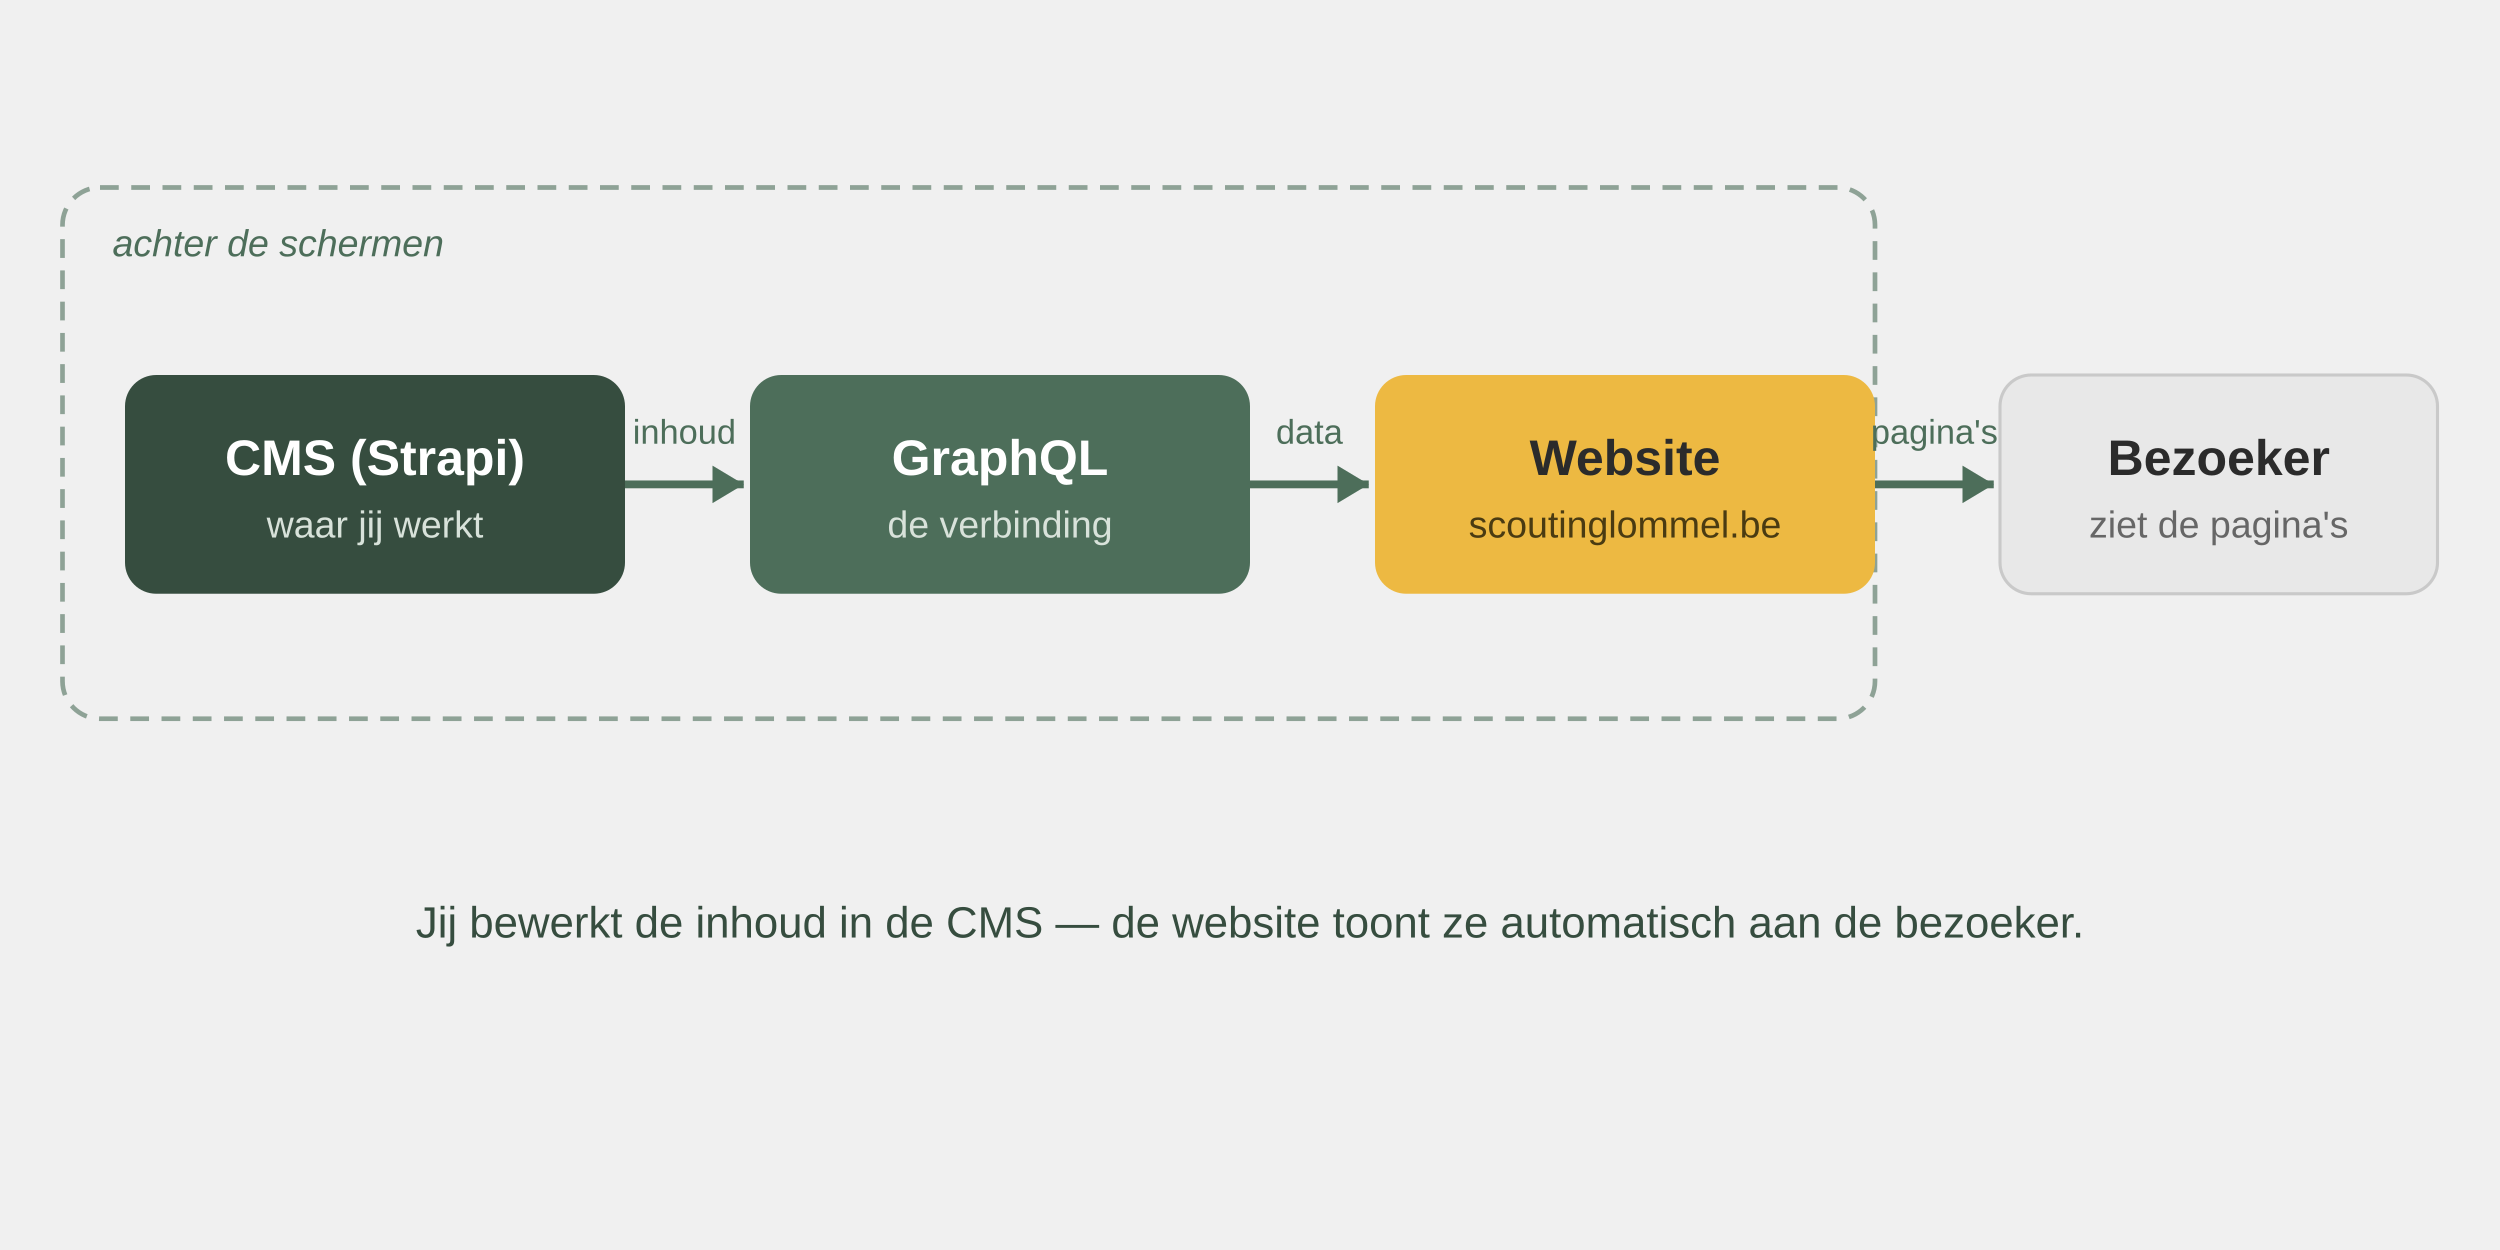
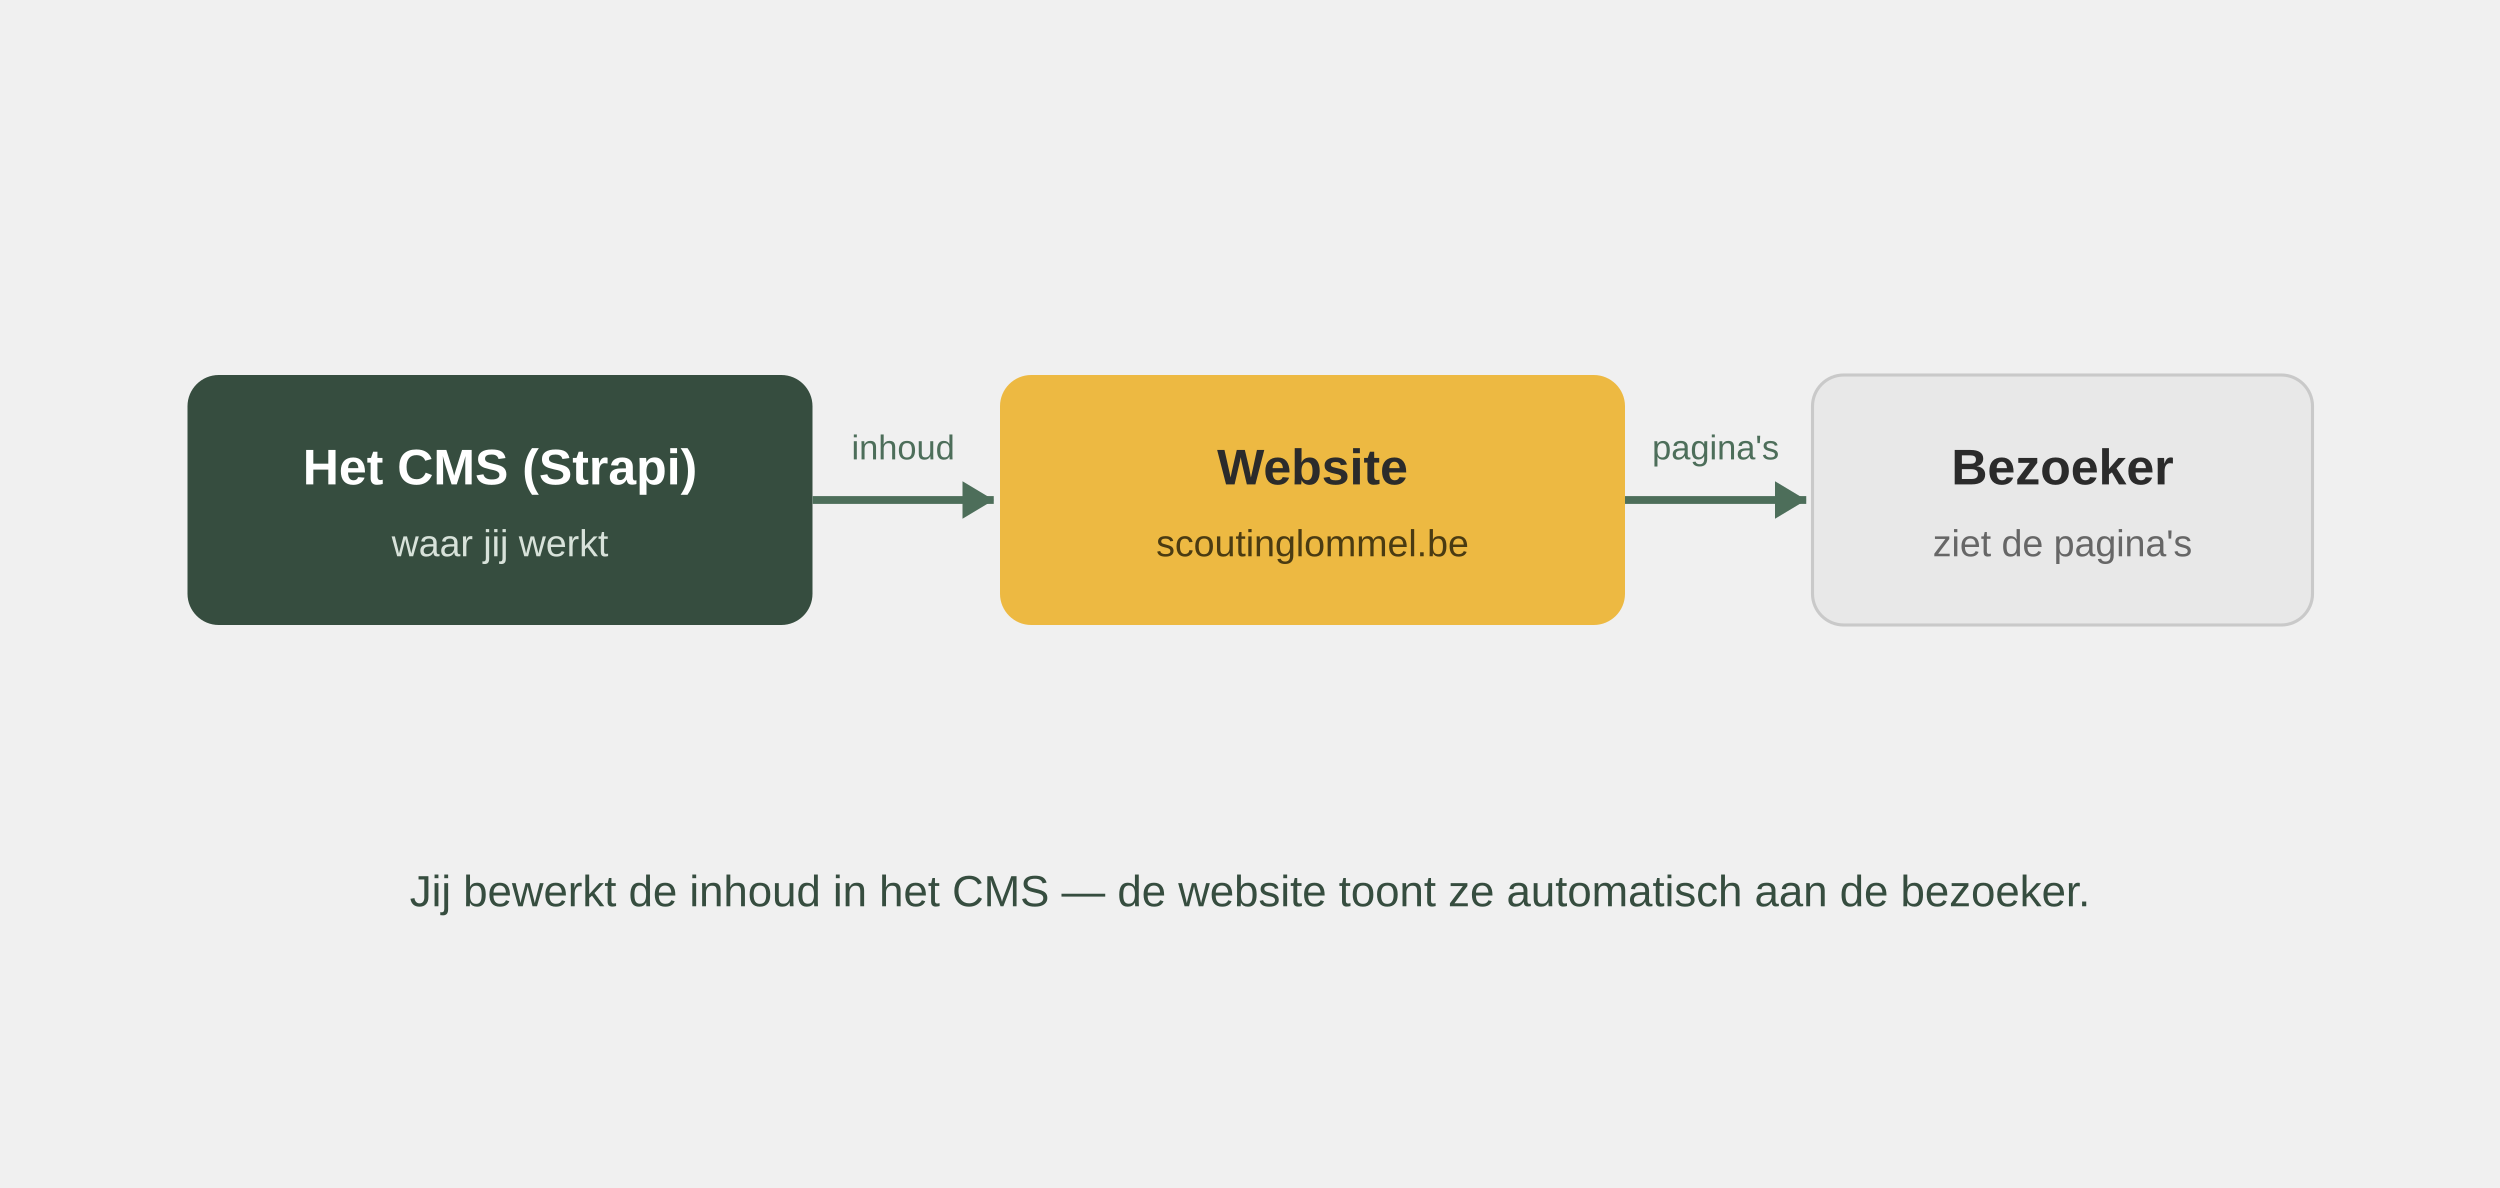
- <svg xmlns="http://www.w3.org/2000/svg" width="800" height="400" viewBox="0 0 800 400" font-family="'Montserrat', 'Helvetica Neue', Arial, sans-serif" role="img" aria-label="Stroomschema: CMS (Strapi) naar GraphQL naar Website naar Bezoeker">
-   <rect x="20" y="60" width="580" height="170" rx="12" fill="none" stroke="#4d6e5a" stroke-width="1.5" stroke-dasharray="6 4" opacity="0.6" />
-   <text x="36" y="82" font-size="12" fill="#4d6e5a" font-style="italic">achter de schermen</text>
-   <rect x="40" y="120" width="160" height="70" rx="10" fill="#364d3f" />
-   <text x="120" y="152" text-anchor="middle" font-size="16" font-weight="600" fill="#ffffff">CMS (Strapi)</text>
-   <text x="120" y="172" text-anchor="middle" font-size="12" fill="#d8e2da">waar jij werkt</text>
-   <line x1="200" y1="155" x2="238" y2="155" stroke="#4d6e5a" stroke-width="2.5" />
-   <polygon points="238,155 228,149 228,161" fill="#4d6e5a" />
-   <text x="219" y="142" text-anchor="middle" font-size="11" fill="#4d6e5a">inhoud</text>
-   <rect x="240" y="120" width="160" height="70" rx="10" fill="#4d6e5a" />
-   <text x="320" y="152" text-anchor="middle" font-size="16" font-weight="600" fill="#ffffff">GraphQL</text>
-   <text x="320" y="172" text-anchor="middle" font-size="12" fill="#d8e2da">de verbinding</text>
-   <line x1="400" y1="155" x2="438" y2="155" stroke="#4d6e5a" stroke-width="2.5" />
-   <polygon points="438,155 428,149 428,161" fill="#4d6e5a" />
-   <text x="419" y="142" text-anchor="middle" font-size="11" fill="#4d6e5a">data</text>
-   <rect x="440" y="120" width="160" height="70" rx="10" fill="#edb942" />
-   <text x="520" y="152" text-anchor="middle" font-size="16" font-weight="600" fill="#2b2b2b">Website</text>
-   <text x="520" y="172" text-anchor="middle" font-size="12" fill="#4a3b12">scoutinglommel.be</text>
-   <line x1="600" y1="155" x2="638" y2="155" stroke="#4d6e5a" stroke-width="2.5" />
-   <polygon points="638,155 628,149 628,161" fill="#4d6e5a" />
-   <text x="619" y="142" text-anchor="middle" font-size="11" fill="#4d6e5a">pagina's</text>
-   <rect x="640" y="120" width="140" height="70" rx="10" fill="#e8e8e8" stroke="#c9c9c9" />
-   <text x="710" y="152" text-anchor="middle" font-size="16" font-weight="600" fill="#2b2b2b">Bezoeker</text>
-   <text x="710" y="172" text-anchor="middle" font-size="12" fill="#666666">ziet de pagina's</text>
-   <text x="400" y="300" text-anchor="middle" font-size="14" fill="#364d3f">Jij bewerkt de inhoud in de CMS — de website toont ze automatisch aan de bezoeker.</text>
+ <svg xmlns="http://www.w3.org/2000/svg" width="800" height="380" viewBox="0 0 800 380" font-family="'Montserrat', 'Helvetica Neue', Arial, sans-serif" role="img" aria-label="Stroomschema: van het CMS naar de website naar de bezoeker">
+   <rect x="60" y="120" width="200" height="80" rx="10" fill="#364d3f" />
+   <text x="160" y="155" text-anchor="middle" font-size="16" font-weight="600" fill="#ffffff">Het CMS (Strapi)</text>
+   <text x="160" y="178" text-anchor="middle" font-size="12" fill="#d8e2da">waar jij werkt</text>
+   <line x1="260" y1="160" x2="318" y2="160" stroke="#4d6e5a" stroke-width="2.5" />
+   <polygon points="318,160 308,154 308,166" fill="#4d6e5a" />
+   <text x="289" y="147" text-anchor="middle" font-size="11" fill="#4d6e5a">inhoud</text>
+   <rect x="320" y="120" width="200" height="80" rx="10" fill="#edb942" />
+   <text x="420" y="155" text-anchor="middle" font-size="16" font-weight="600" fill="#2b2b2b">Website</text>
+   <text x="420" y="178" text-anchor="middle" font-size="12" fill="#4a3b12">scoutinglommel.be</text>
+   <line x1="520" y1="160" x2="578" y2="160" stroke="#4d6e5a" stroke-width="2.5" />
+   <polygon points="578,160 568,154 568,166" fill="#4d6e5a" />
+   <text x="549" y="147" text-anchor="middle" font-size="11" fill="#4d6e5a">pagina's</text>
+   <rect x="580" y="120" width="160" height="80" rx="10" fill="#e8e8e8" stroke="#c9c9c9" />
+   <text x="660" y="155" text-anchor="middle" font-size="16" font-weight="600" fill="#2b2b2b">Bezoeker</text>
+   <text x="660" y="178" text-anchor="middle" font-size="12" fill="#666666">ziet de pagina's</text>
+   <text x="400" y="290" text-anchor="middle" font-size="14" fill="#364d3f">Jij bewerkt de inhoud in het CMS — de website toont ze automatisch aan de bezoeker.</text>
</svg>
